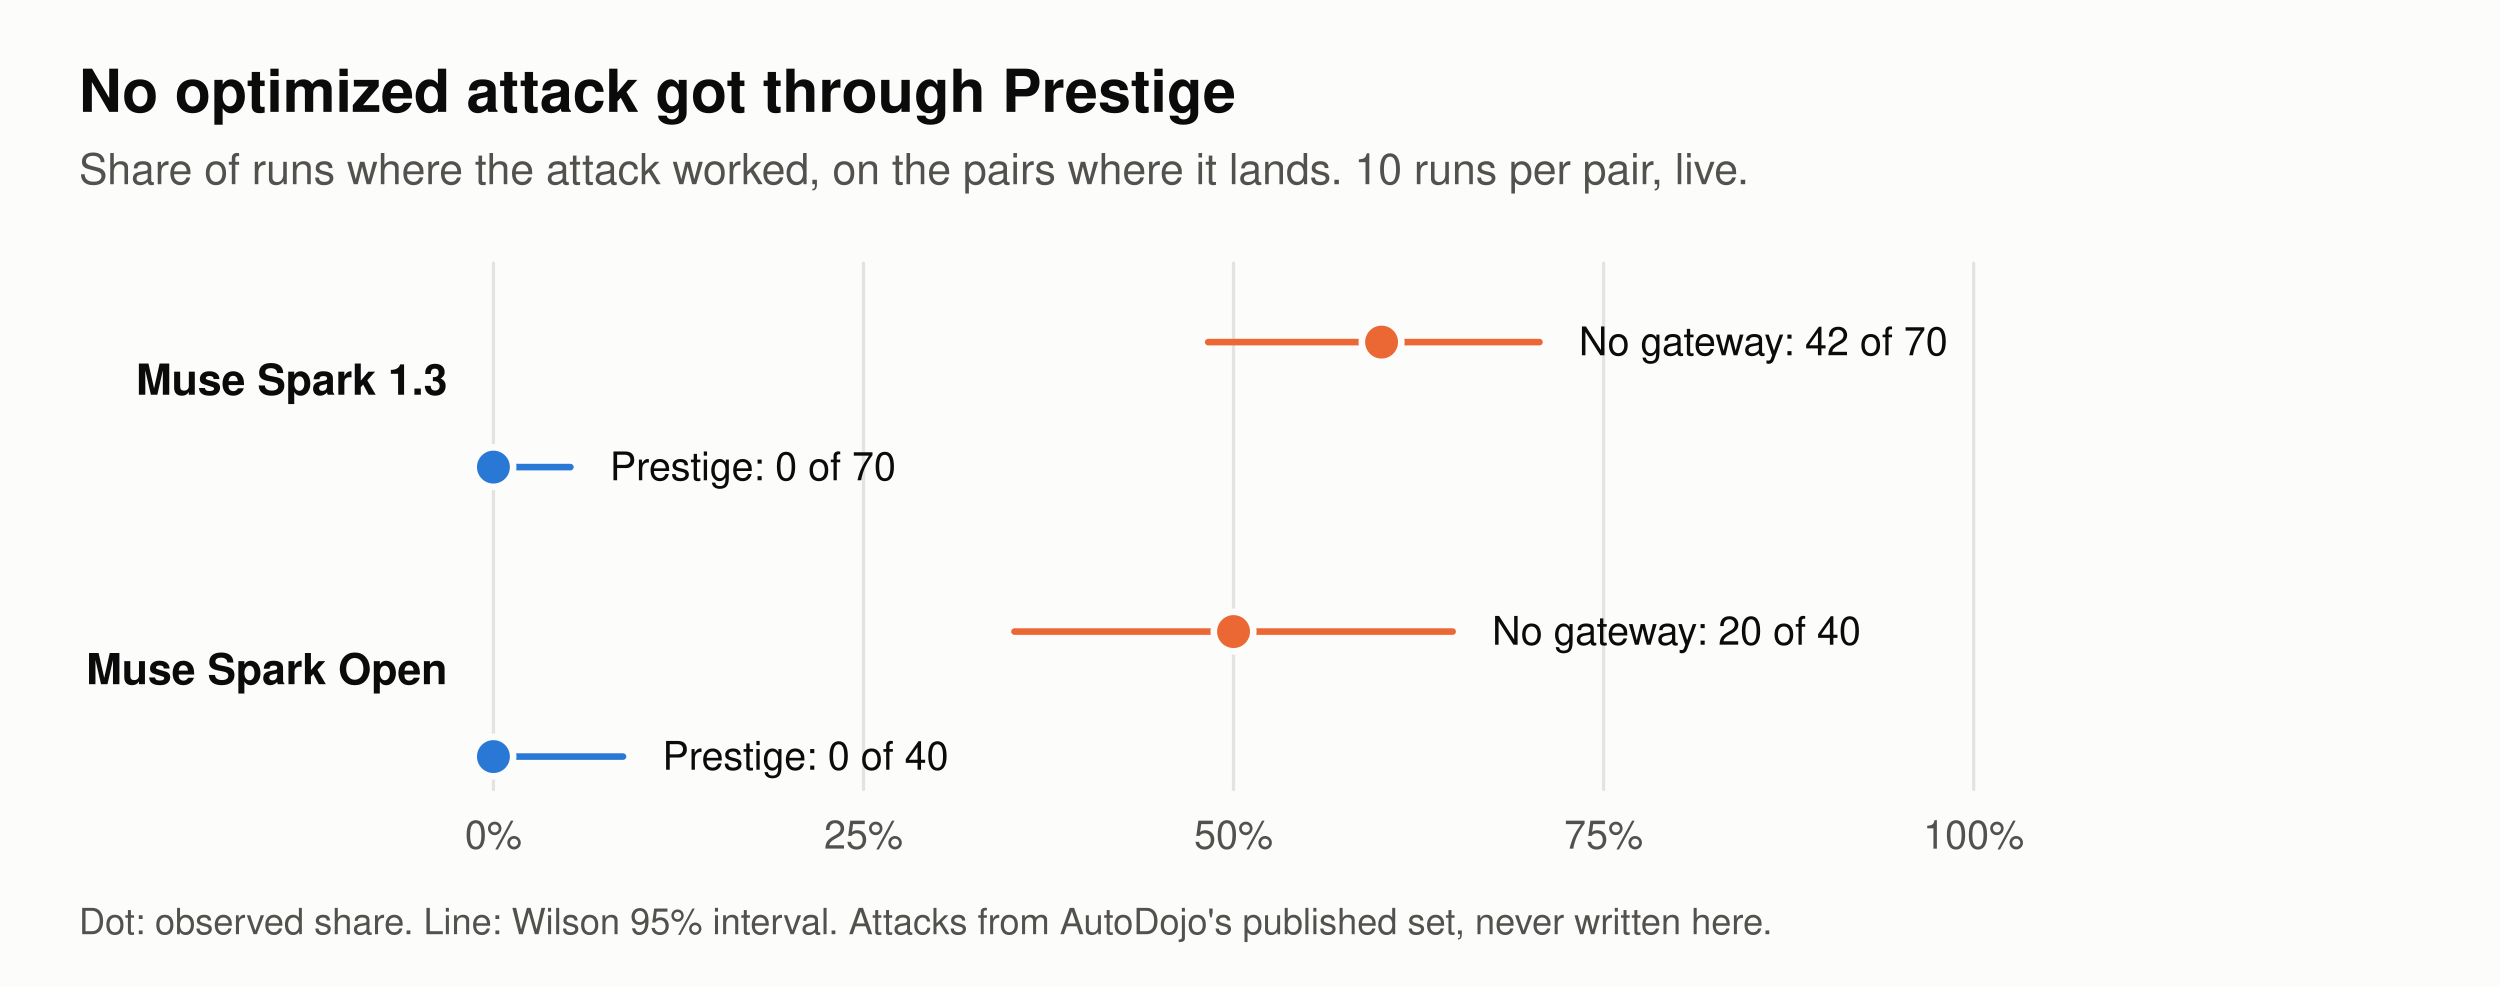
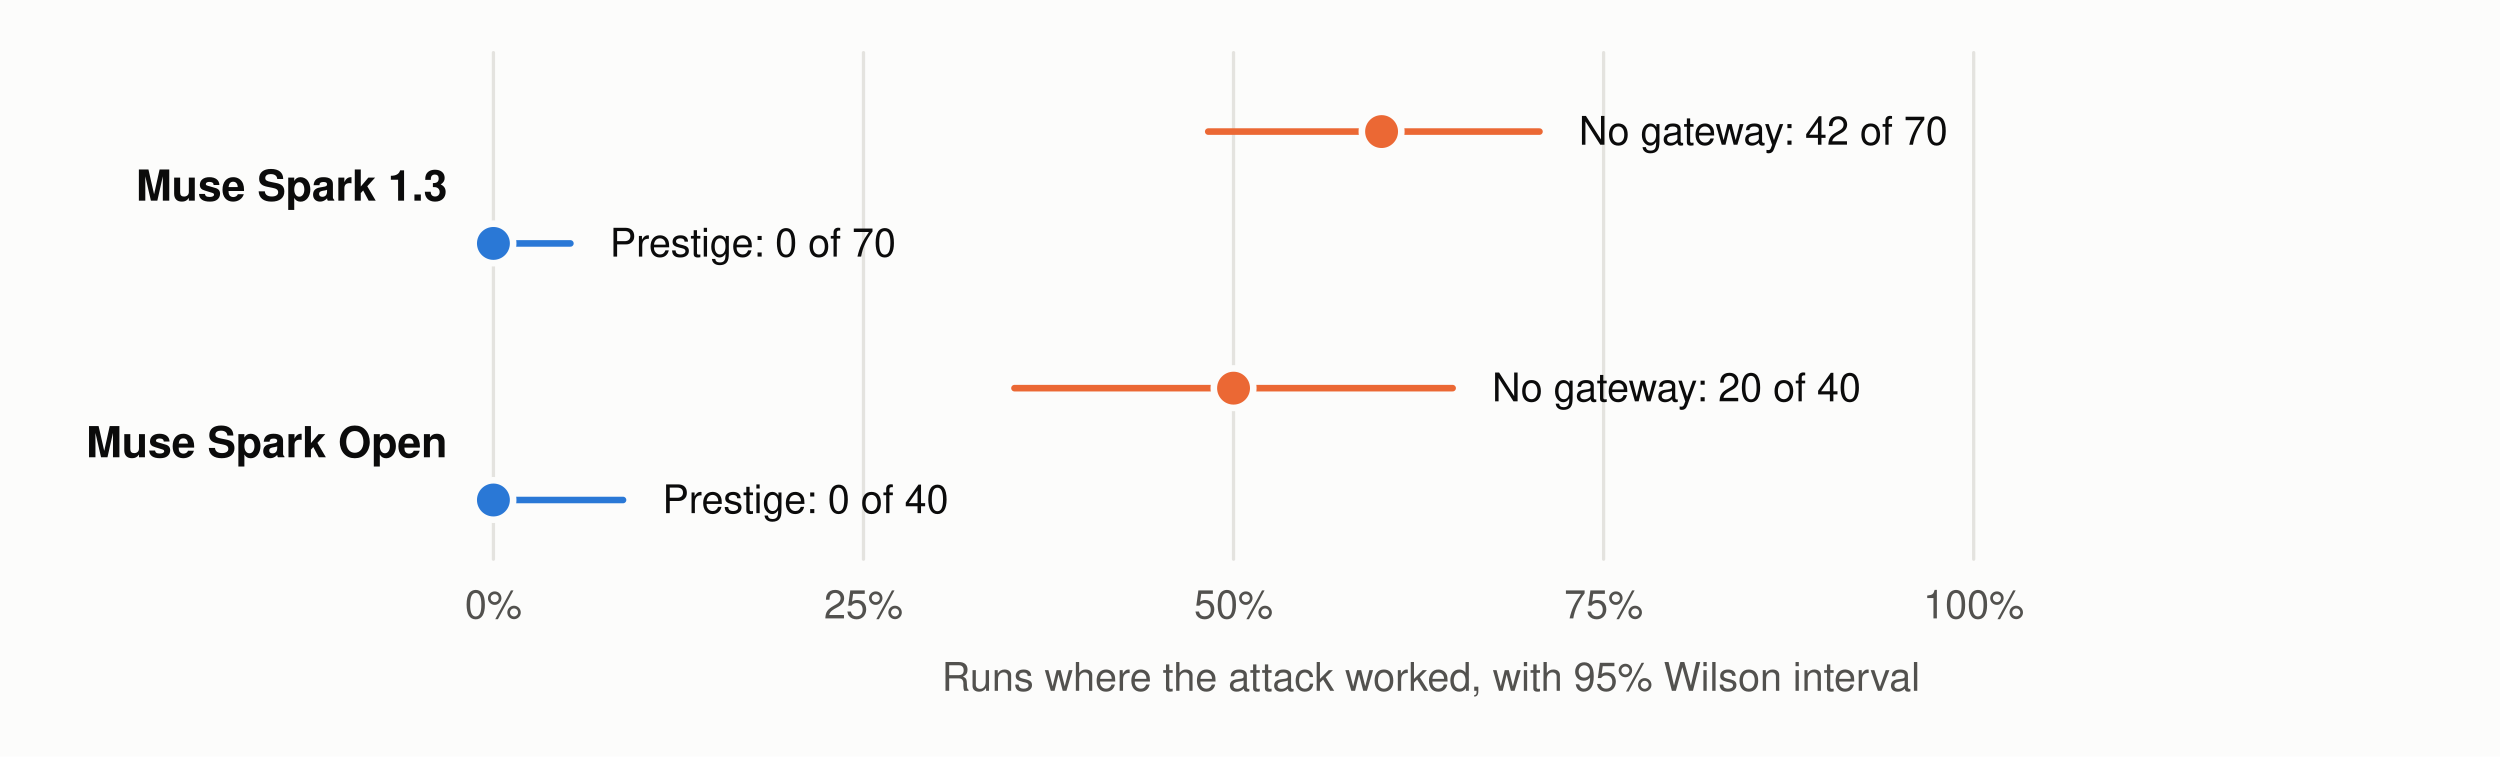
- <svg xmlns="http://www.w3.org/2000/svg" width="760" height="300" viewBox="0 0 760 300" role="img" aria-label="Optimized attacks that worked: 42 of 70 to 0 of 70 on Muse Spark, 20 of 40 to 0 of 40 on Muse Spark Open">
-   <rect width="760" height="300" fill="#fcfcfb" />
-   <text x="24.0" y="34.0" font-family="-apple-system, 'Segoe UI', Helvetica, Arial, sans-serif" font-size="18" font-weight="600" fill="#0b0b0b" text-anchor="start">No optimized attack got through Prestige</text>
-   <text x="24.0" y="56.0" font-family="-apple-system, 'Segoe UI', Helvetica, Arial, sans-serif" font-size="13" font-weight="400" fill="#52514e" text-anchor="start">Share of runs where the attack worked, on the pairs where it lands. 10 runs per pair, live.</text>
-   <line x1="150.0" y1="80.0" x2="150.0" y2="240.0" stroke="#e4e3df" stroke-width="1" stroke-linecap="round" />
-   <text x="150.0" y="258.0" font-family="-apple-system, 'Segoe UI', Helvetica, Arial, sans-serif" font-size="12" font-weight="400" fill="#52514e" text-anchor="middle">0%</text>
-   <line x1="262.5" y1="80.0" x2="262.5" y2="240.0" stroke="#e4e3df" stroke-width="1" stroke-linecap="round" />
-   <text x="262.5" y="258.0" font-family="-apple-system, 'Segoe UI', Helvetica, Arial, sans-serif" font-size="12" font-weight="400" fill="#52514e" text-anchor="middle">25%</text>
-   <line x1="375.0" y1="80.0" x2="375.0" y2="240.0" stroke="#e4e3df" stroke-width="1" stroke-linecap="round" />
-   <text x="375.0" y="258.0" font-family="-apple-system, 'Segoe UI', Helvetica, Arial, sans-serif" font-size="12" font-weight="400" fill="#52514e" text-anchor="middle">50%</text>
-   <line x1="487.5" y1="80.0" x2="487.5" y2="240.0" stroke="#e4e3df" stroke-width="1" stroke-linecap="round" />
-   <text x="487.5" y="258.0" font-family="-apple-system, 'Segoe UI', Helvetica, Arial, sans-serif" font-size="12" font-weight="400" fill="#52514e" text-anchor="middle">75%</text>
-   <line x1="600.0" y1="80.0" x2="600.0" y2="240.0" stroke="#e4e3df" stroke-width="1" stroke-linecap="round" />
-   <text x="600.0" y="258.0" font-family="-apple-system, 'Segoe UI', Helvetica, Arial, sans-serif" font-size="12" font-weight="400" fill="#52514e" text-anchor="middle">100%</text>
-   <text x="136.0" y="120.0" font-family="-apple-system, 'Segoe UI', Helvetica, Arial, sans-serif" font-size="13" font-weight="600" fill="#0b0b0b" text-anchor="end">Muse Spark 1.3</text>
-   <line x1="367.3" y1="104.0" x2="468.0" y2="104.0" stroke="#eb6834" stroke-width="2" stroke-linecap="round" />
-   <circle cx="420.0" cy="104.0" r="6" fill="#eb6834" stroke="#fcfcfb" stroke-width="2" />
-   <text x="480.0" y="108.0" font-family="-apple-system, 'Segoe UI', Helvetica, Arial, sans-serif" font-size="12" font-weight="400" fill="#0b0b0b" text-anchor="start">No gateway: 42 of 70</text>
-   <line x1="150.0" y1="142.0" x2="173.4" y2="142.0" stroke="#2a78d6" stroke-width="2" stroke-linecap="round" />
-   <circle cx="150.0" cy="142.0" r="6" fill="#2a78d6" stroke="#fcfcfb" stroke-width="2" />
-   <text x="185.4" y="146.0" font-family="-apple-system, 'Segoe UI', Helvetica, Arial, sans-serif" font-size="12" font-weight="400" fill="#0b0b0b" text-anchor="start">Prestige: 0 of 70</text>
-   <text x="136.0" y="208.0" font-family="-apple-system, 'Segoe UI', Helvetica, Arial, sans-serif" font-size="13" font-weight="600" fill="#0b0b0b" text-anchor="end">Muse Spark Open</text>
-   <line x1="308.4" y1="192.0" x2="441.6" y2="192.0" stroke="#eb6834" stroke-width="2" stroke-linecap="round" />
-   <circle cx="375.0" cy="192.0" r="6" fill="#eb6834" stroke="#fcfcfb" stroke-width="2" />
-   <text x="453.6" y="196.0" font-family="-apple-system, 'Segoe UI', Helvetica, Arial, sans-serif" font-size="12" font-weight="400" fill="#0b0b0b" text-anchor="start">No gateway: 20 of 40</text>
-   <line x1="150.0" y1="230.0" x2="189.4" y2="230.0" stroke="#2a78d6" stroke-width="2" stroke-linecap="round" />
-   <circle cx="150.0" cy="230.0" r="6" fill="#2a78d6" stroke="#fcfcfb" stroke-width="2" />
-   <text x="201.4" y="234.0" font-family="-apple-system, 'Segoe UI', Helvetica, Arial, sans-serif" font-size="12" font-weight="400" fill="#0b0b0b" text-anchor="start">Prestige: 0 of 40</text>
-   <text x="24.0" y="284.0" font-family="-apple-system, 'Segoe UI', Helvetica, Arial, sans-serif" font-size="11" font-weight="400" fill="#52514e" text-anchor="start">Dot: observed share. Line: Wilson 95% interval. Attacks from AutoDojo's published set, never written here.</text>
+ <svg xmlns="http://www.w3.org/2000/svg" width="760" height="230" viewBox="0 0 760 230" role="img" aria-label="Optimized attacks that worked: no gateway against Prestige">
+   <rect width="760" height="230" fill="#fcfcfb" />
+   <line x1="150.0" y1="16.0" x2="150.0" y2="170.0" stroke="#e4e3df" stroke-width="1" stroke-linecap="round" />
+   <text x="150.0" y="188.0" font-family="-apple-system, 'Segoe UI', Helvetica, Arial, sans-serif" font-size="12" font-weight="400" fill="#52514e" text-anchor="middle">0%</text>
+   <line x1="262.5" y1="16.0" x2="262.5" y2="170.0" stroke="#e4e3df" stroke-width="1" stroke-linecap="round" />
+   <text x="262.5" y="188.0" font-family="-apple-system, 'Segoe UI', Helvetica, Arial, sans-serif" font-size="12" font-weight="400" fill="#52514e" text-anchor="middle">25%</text>
+   <line x1="375.0" y1="16.0" x2="375.0" y2="170.0" stroke="#e4e3df" stroke-width="1" stroke-linecap="round" />
+   <text x="375.0" y="188.0" font-family="-apple-system, 'Segoe UI', Helvetica, Arial, sans-serif" font-size="12" font-weight="400" fill="#52514e" text-anchor="middle">50%</text>
+   <line x1="487.5" y1="16.0" x2="487.5" y2="170.0" stroke="#e4e3df" stroke-width="1" stroke-linecap="round" />
+   <text x="487.5" y="188.0" font-family="-apple-system, 'Segoe UI', Helvetica, Arial, sans-serif" font-size="12" font-weight="400" fill="#52514e" text-anchor="middle">75%</text>
+   <line x1="600.0" y1="16.0" x2="600.0" y2="170.0" stroke="#e4e3df" stroke-width="1" stroke-linecap="round" />
+   <text x="600.0" y="188.0" font-family="-apple-system, 'Segoe UI', Helvetica, Arial, sans-serif" font-size="12" font-weight="400" fill="#52514e" text-anchor="middle">100%</text>
+   <text x="435.0" y="210.0" font-family="-apple-system, 'Segoe UI', Helvetica, Arial, sans-serif" font-size="12" font-weight="400" fill="#52514e" text-anchor="middle">Runs where the attack worked, with 95% Wilson interval</text>
+   <text x="136.0" y="61.0" font-family="-apple-system, 'Segoe UI', Helvetica, Arial, sans-serif" font-size="13" font-weight="600" fill="#0b0b0b" text-anchor="end">Muse Spark 1.3</text>
+   <line x1="367.3" y1="40.0" x2="468.0" y2="40.0" stroke="#eb6834" stroke-width="2" stroke-linecap="round" />
+   <circle cx="420.0" cy="40.0" r="6" fill="#eb6834" stroke="#fcfcfb" stroke-width="2" />
+   <text x="480.0" y="44.0" font-family="-apple-system, 'Segoe UI', Helvetica, Arial, sans-serif" font-size="12" font-weight="400" fill="#0b0b0b" text-anchor="start">No gateway: 42 of 70</text>
+   <line x1="150.0" y1="74.0" x2="173.4" y2="74.0" stroke="#2a78d6" stroke-width="2" stroke-linecap="round" />
+   <circle cx="150.0" cy="74.0" r="6" fill="#2a78d6" stroke="#fcfcfb" stroke-width="2" />
+   <text x="185.4" y="78.0" font-family="-apple-system, 'Segoe UI', Helvetica, Arial, sans-serif" font-size="12" font-weight="400" fill="#0b0b0b" text-anchor="start">Prestige: 0 of 70</text>
+   <text x="136.0" y="139.0" font-family="-apple-system, 'Segoe UI', Helvetica, Arial, sans-serif" font-size="13" font-weight="600" fill="#0b0b0b" text-anchor="end">Muse Spark Open</text>
+   <line x1="308.4" y1="118.0" x2="441.6" y2="118.0" stroke="#eb6834" stroke-width="2" stroke-linecap="round" />
+   <circle cx="375.0" cy="118.0" r="6" fill="#eb6834" stroke="#fcfcfb" stroke-width="2" />
+   <text x="453.6" y="122.0" font-family="-apple-system, 'Segoe UI', Helvetica, Arial, sans-serif" font-size="12" font-weight="400" fill="#0b0b0b" text-anchor="start">No gateway: 20 of 40</text>
+   <line x1="150.0" y1="152.0" x2="189.4" y2="152.0" stroke="#2a78d6" stroke-width="2" stroke-linecap="round" />
+   <circle cx="150.0" cy="152.0" r="6" fill="#2a78d6" stroke="#fcfcfb" stroke-width="2" />
+   <text x="201.4" y="156.0" font-family="-apple-system, 'Segoe UI', Helvetica, Arial, sans-serif" font-size="12" font-weight="400" fill="#0b0b0b" text-anchor="start">Prestige: 0 of 40</text>
</svg>
